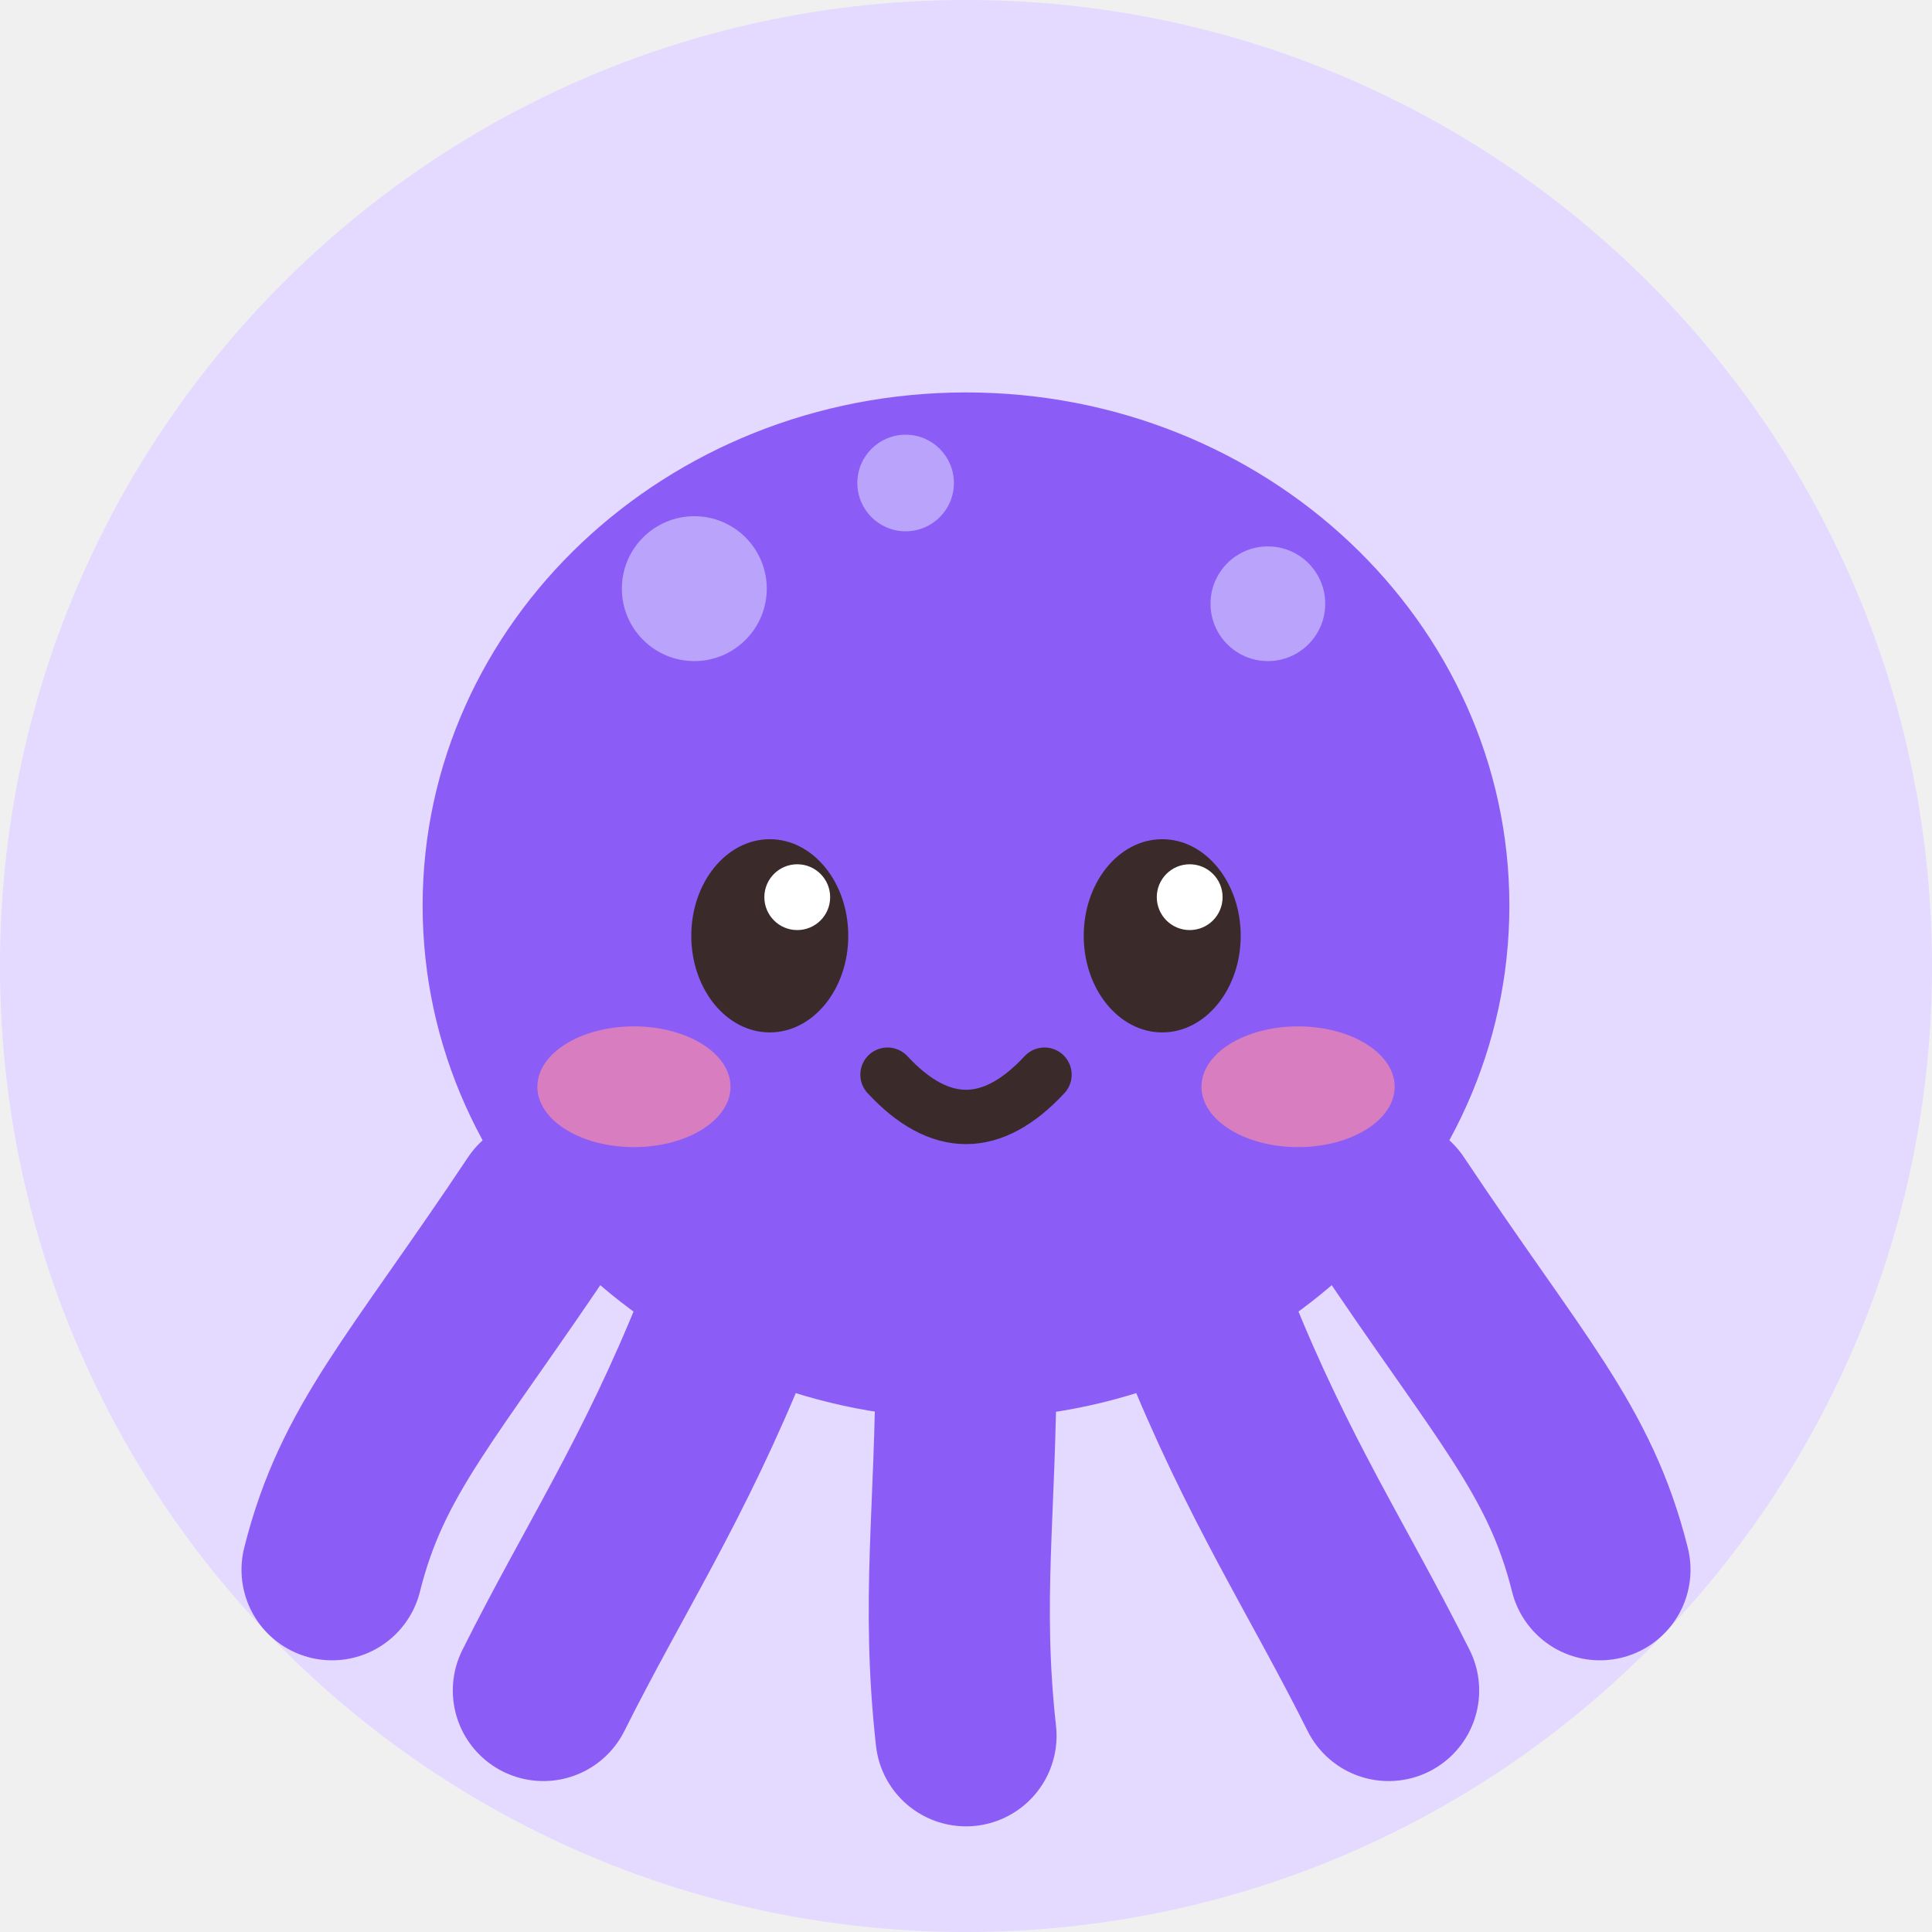
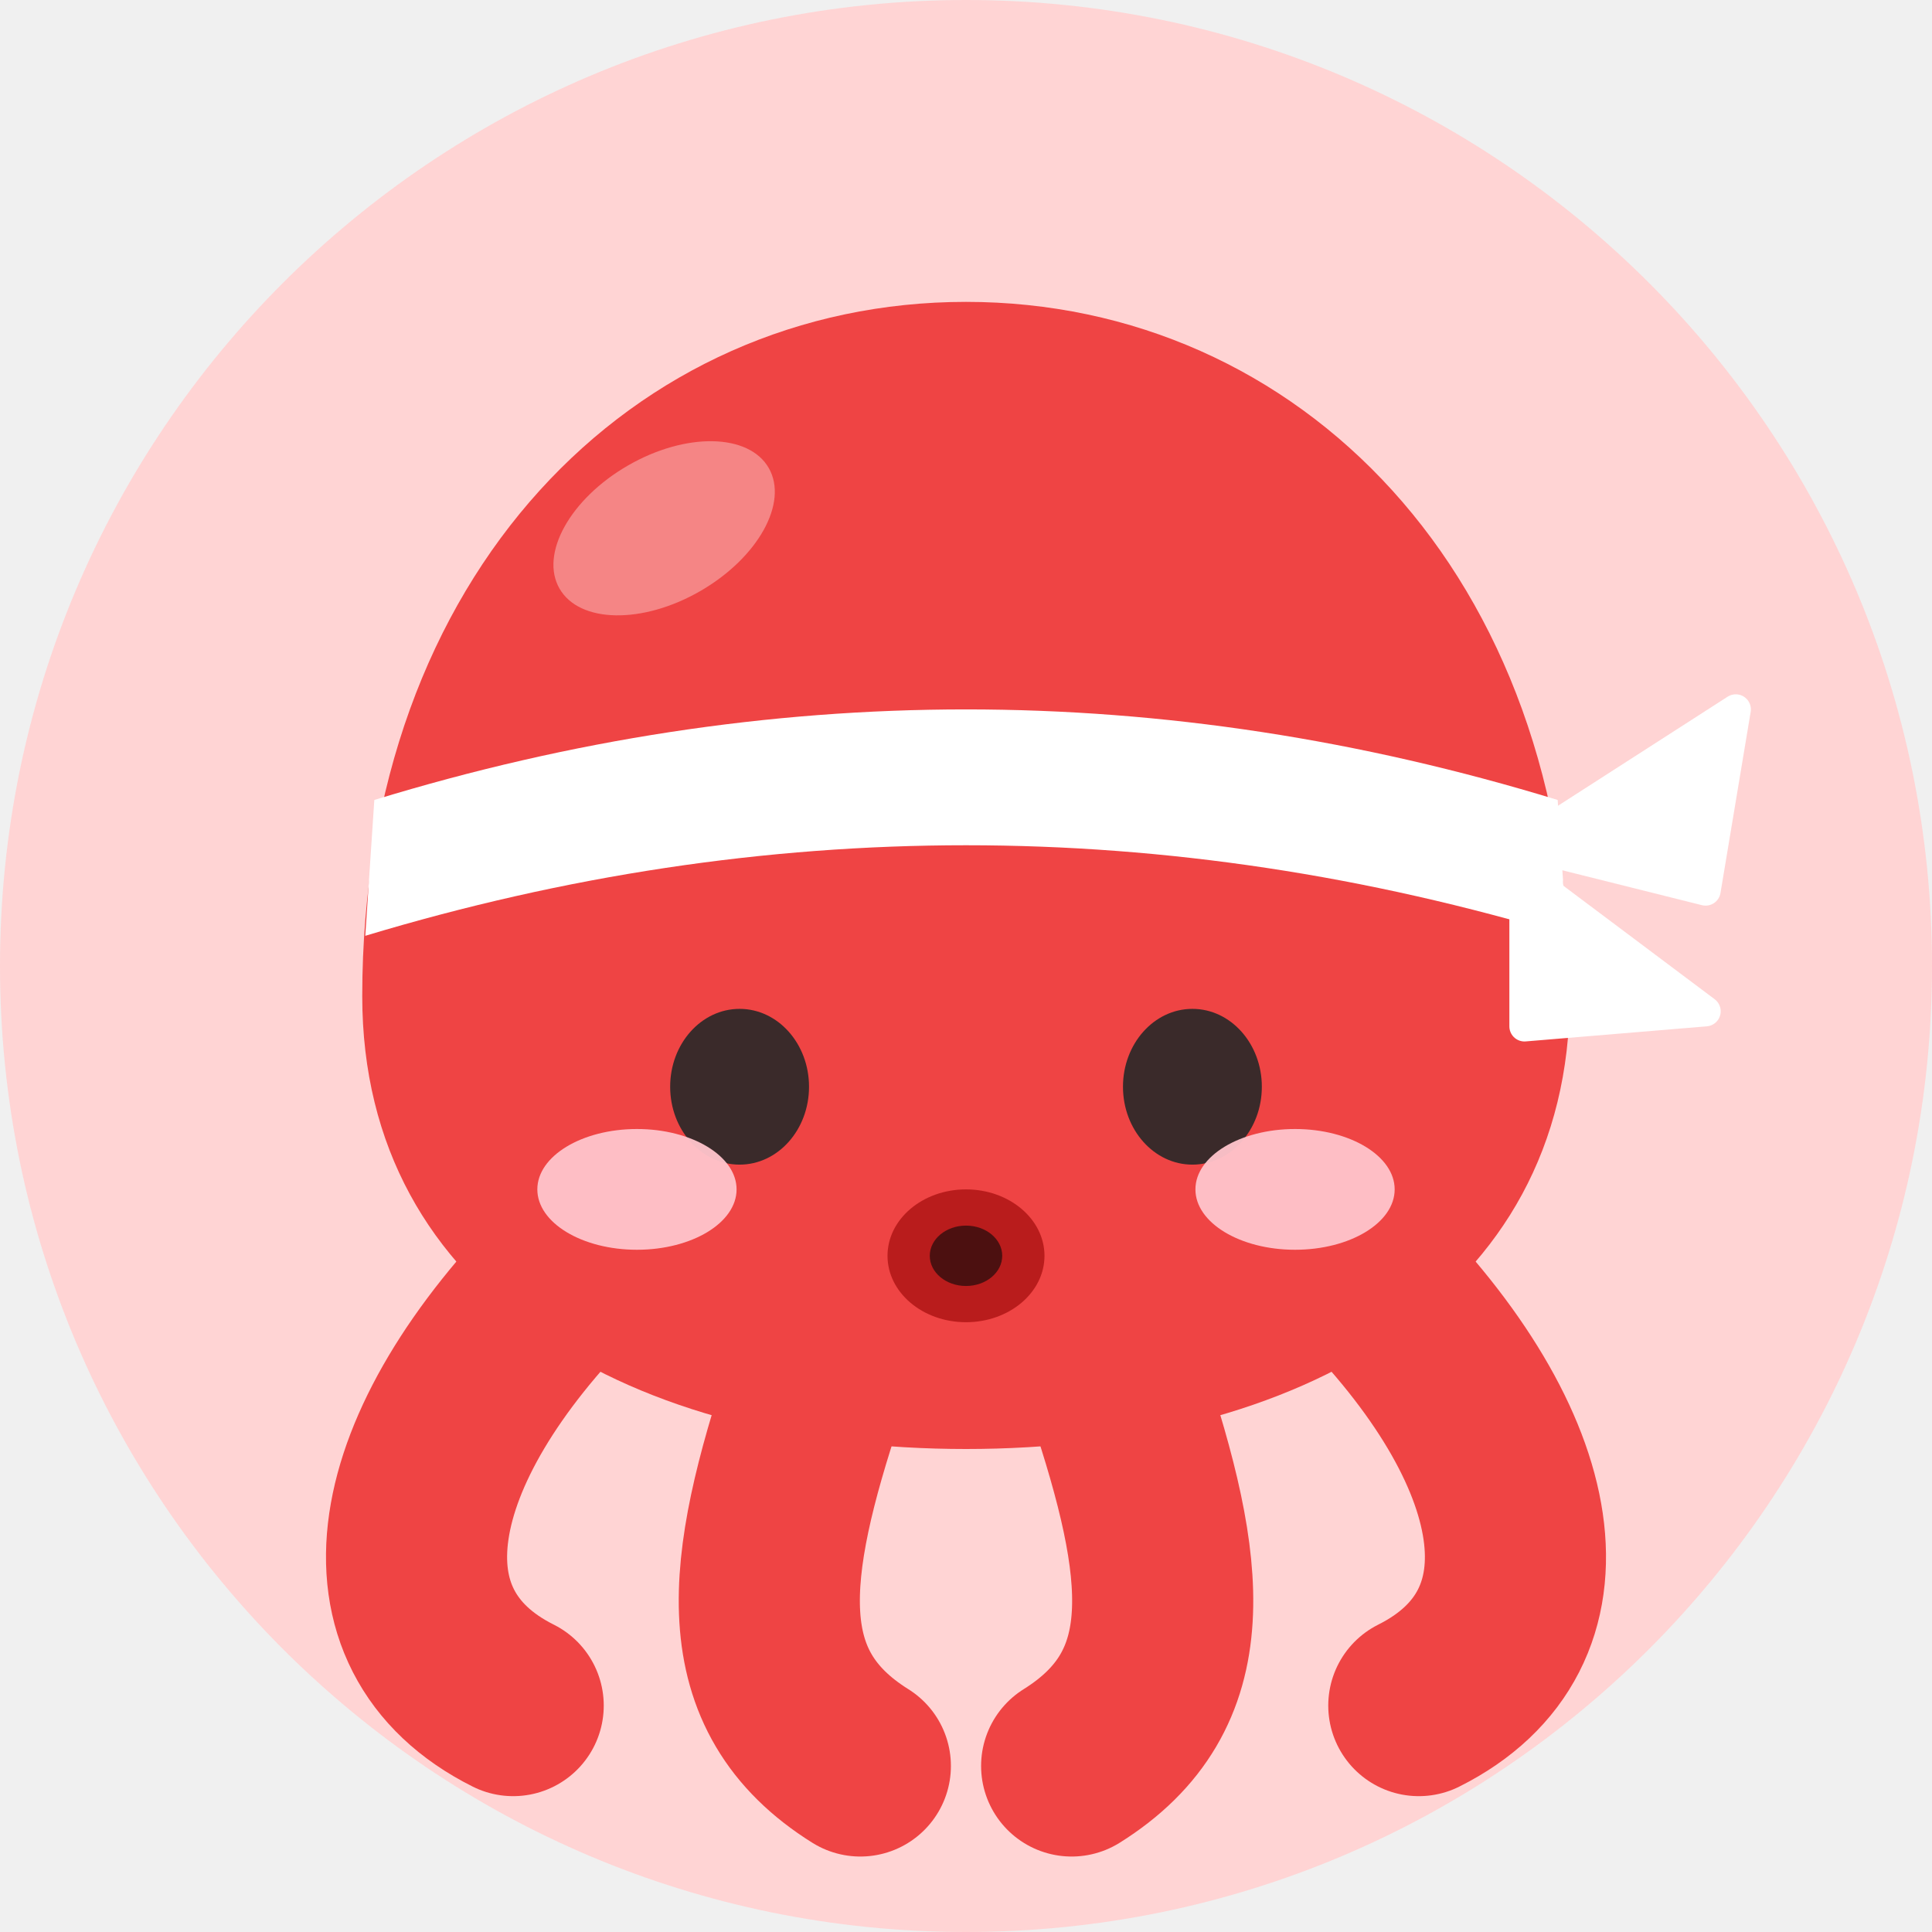
- <svg xmlns="http://www.w3.org/2000/svg" viewBox="0 0 64 64" data-hue="purple">
-   <circle cx="32" cy="32" r="32" fill="#e4d9ff" />
-   <path d="M18 40 C14 46 12 48 11 52 M24 44 C22 49 20 52 18 56 M32 45 C32 50 31.5 53 32 57.5 M40 44 C42 49 44 52 46 56 M46 40 C50 46 52 48 53 52" fill="none" stroke="#8b5cf6" stroke-width="6" stroke-linecap="round" />
-   <ellipse cx="32" cy="30" rx="18" ry="17" fill="#8b5cf6" />
-   <g fill="#c4b5fd" opacity=".8">
-     <circle cx="23" cy="19.5" r="2.4" />
-     <circle cx="30" cy="16" r="1.6" />
-     <circle cx="42" cy="20" r="1.9" />
+ <svg xmlns="http://www.w3.org/2000/svg" viewBox="0 0 64 64" data-hue="red">
+   <circle cx="32" cy="32" r="32" fill="#ffd4d4" />
+   <g fill="none" stroke="#ef4444" stroke-width="6" stroke-linecap="round">
+     <path d="M19 42 C13 48 12 54 17 56.5" />
+     <path d="M27 46 C25 52 24.5 56 28.5 58.5" />
+     <path d="M37 46 C39 52 39.5 56 35.5 58.5" />
+     <path d="M45 42 C51 48 52 54 47 56.5" />
  </g>
-   <ellipse cx="25.5" cy="31" rx="2.6" ry="3.2" fill="#3a2a2a" />
-   <circle cx="26.41" cy="29.72" r="1.09" fill="#fff" />
-   <ellipse cx="38.5" cy="31" rx="2.6" ry="3.2" fill="#3a2a2a" />
-   <circle cx="39.41" cy="29.72" r="1.09" fill="#fff" />
-   <ellipse cx="21" cy="36" rx="3.2" ry="2" fill="#ff8fa3" opacity="0.65" />
-   <ellipse cx="43" cy="36" rx="3.2" ry="2" fill="#ff8fa3" opacity="0.65" />
-   <path d="M29.4 35.6 q2.6 2.8 5.2 0" fill="none" stroke="#3a2a2a" stroke-width="1.8" stroke-linecap="round" stroke-linejoin="round" />
+   <path d="M12 33 C12 19 21 10 32 10 C43 10 52 19 52 33 C52 43 43 48 32 48 C21 48 12 43 12 33Z" fill="#ef4444" />
+   <ellipse cx="22" cy="17.5" rx="4" ry="2.4" fill="#fff" opacity="0.35" transform="rotate(-30 22 17.5)" />
+   <path d="M12.4 26.5 Q32 20.5 51.6 26.5 L51.9 31 Q32 25 12.1 31Z" fill="#fff" />
+   <path d="M50.5 28 L57.5 23.5 L56.5 29.5Z M50.5 29 L56.5 33.5 L50.5 34Z" fill="#fff" stroke="#fff" stroke-width="1" stroke-linejoin="round" />
+   <ellipse cx="24.5" cy="36" rx="2.3" ry="2.58" fill="#3a2a2a" />
+   <ellipse cx="39.5" cy="36" rx="2.3" ry="2.58" fill="#3a2a2a" />
+   <ellipse cx="21.1" cy="39.4" rx="3.3" ry="2" fill="#ffc4cc" opacity="0.95" />
+   <ellipse cx="42.9" cy="39.4" rx="3.3" ry="2" fill="#ffc4cc" opacity="0.95" />
+   <ellipse cx="32" cy="41.6" rx="2.6" ry="2.2" fill="#b91c1c" />
+   <ellipse cx="32" cy="41.6" rx="1.2" ry="1" fill="#4c1010" />
</svg>
